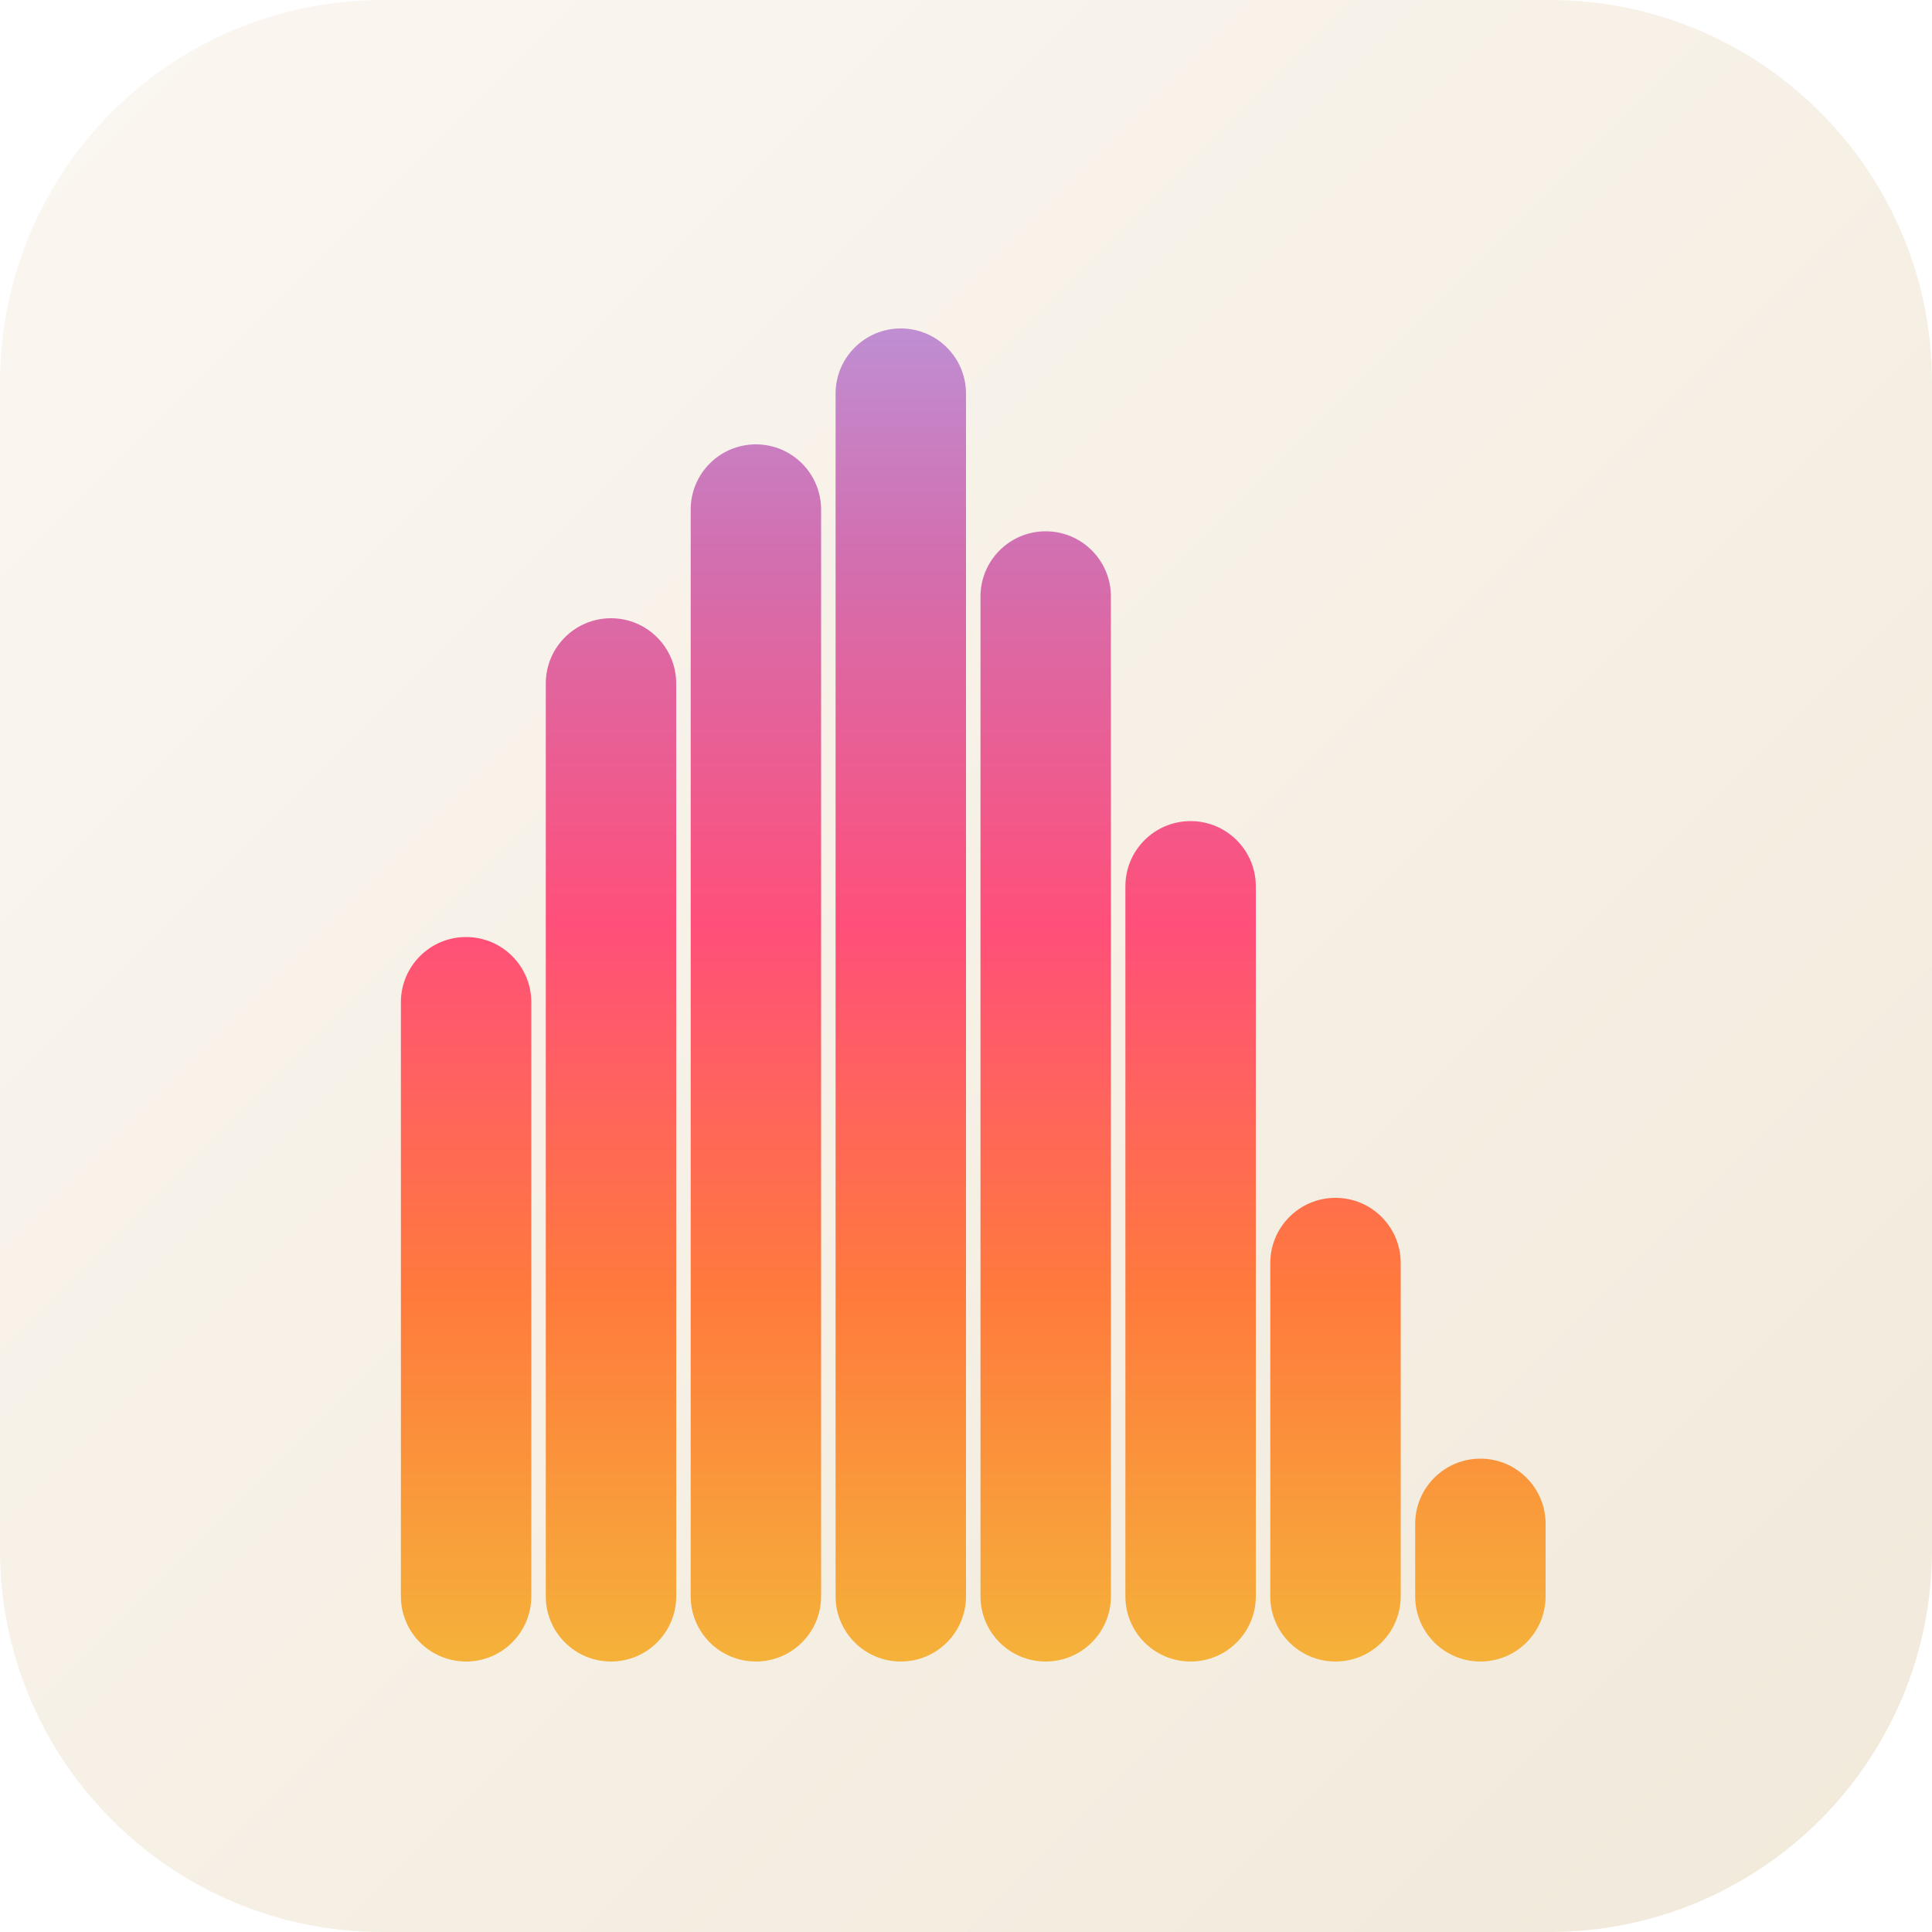
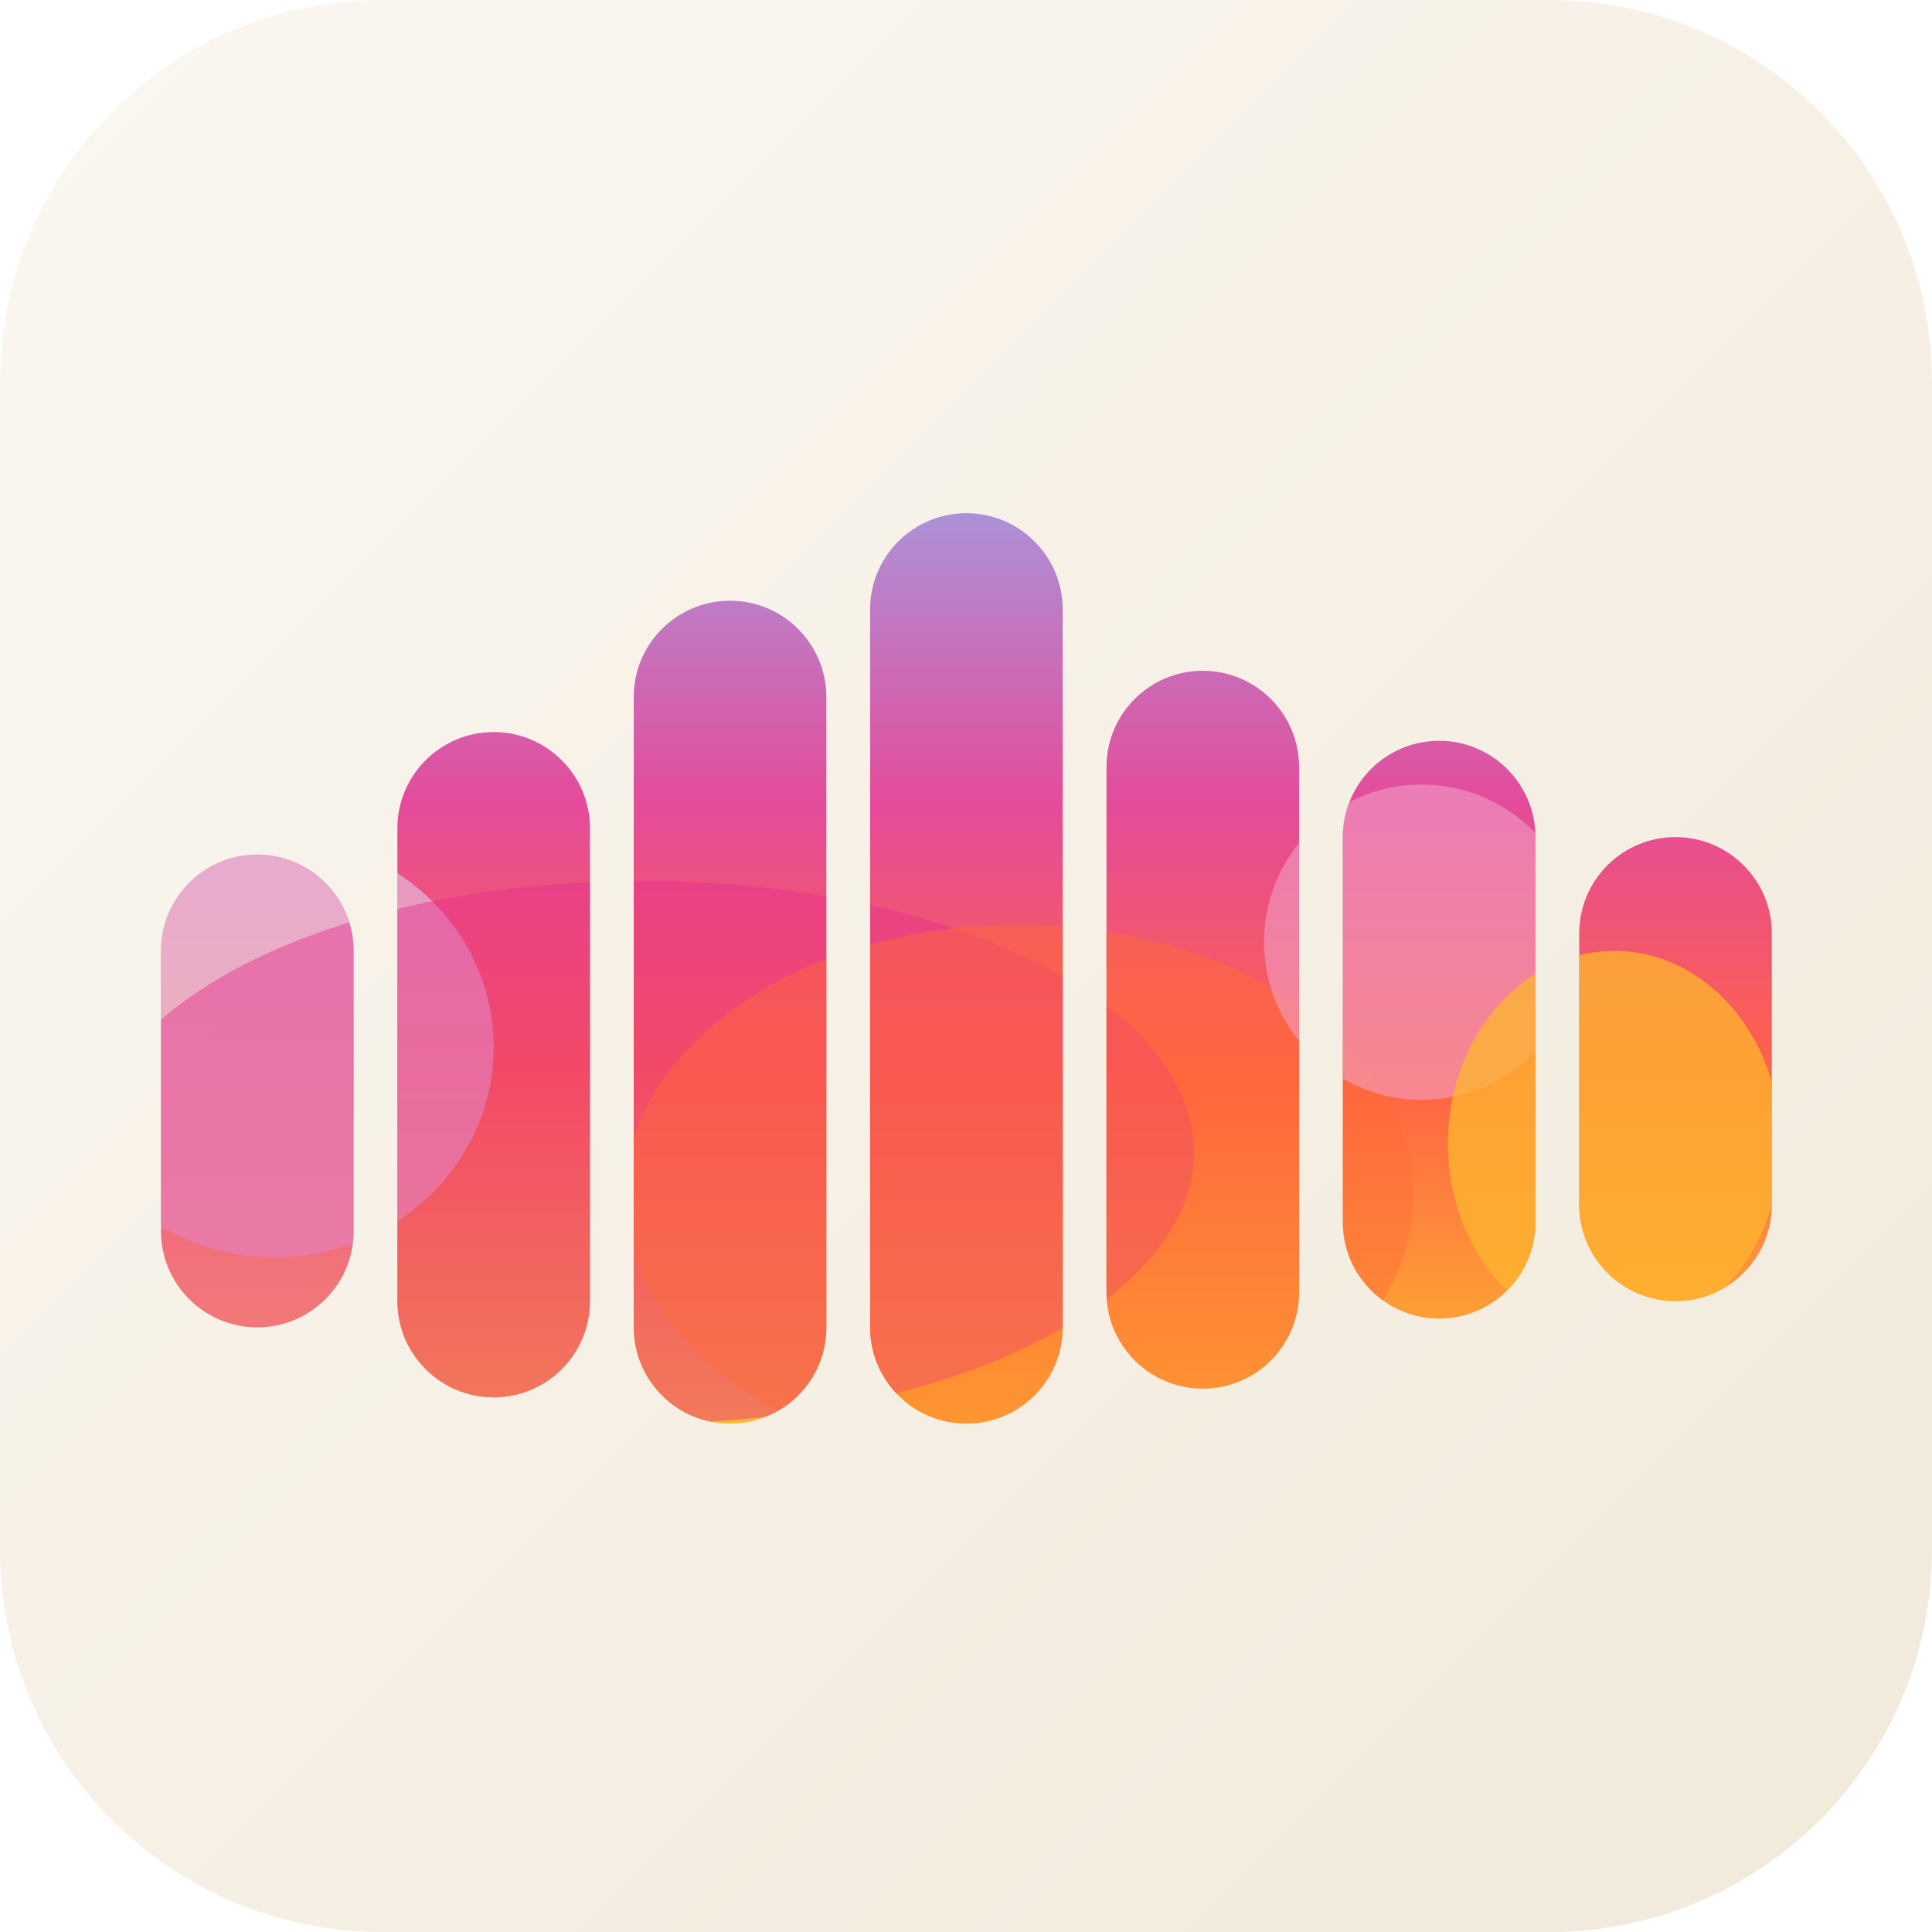
<svg xmlns="http://www.w3.org/2000/svg" width="192" height="192" viewBox="0 0 192 192" fill="none">
  <defs>
    <linearGradient id="bg" x1="0" y1="0" x2="192" y2="192" gradientUnits="userSpaceOnUse">
      <stop offset="0%" stop-color="#FBF7F1" />
      <stop offset="100%" stop-color="#F1E9DA" />
    </linearGradient>
-     <linearGradient id="vl" x1="0" y1="0" x2="0" y2="98" gradientUnits="userSpaceOnUse">
-       <stop offset="0%" stop-color="#B89AE0" />
-       <stop offset="22%" stop-color="#D26FB0" />
-       <stop offset="48%" stop-color="#FF4F7A" />
-       <stop offset="74%" stop-color="#FF7A3C" />
-       <stop offset="100%" stop-color="#F5B23A" />
+     <clipPath id="vl-clip">
+       <rect x="0" y="39" width="22" height="54" rx="11" />
+       <rect x="27" y="25" width="22" height="76" rx="11" />
+       <rect x="54" y="10" width="22" height="94" rx="11" />
+       <rect x="81" y="0" width="22" height="104" rx="11" />
+       <rect x="108" y="18" width="22" height="82" rx="11" />
+       <rect x="135" y="26" width="22" height="66" rx="11" />
+       <rect x="162" y="37" width="22" height="53" rx="11" />
+     </clipPath>
+     <linearGradient id="vl" x1="0" y1="0" x2="0" y2="104" gradientUnits="userSpaceOnUse">
+       <stop offset="0%" stop-color="#AD91D8" />
+       <stop offset="32%" stop-color="#E44B9A" />
+       <stop offset="62%" stop-color="#FF6245" />
+       <stop offset="100%" stop-color="#FDBA2E" />
    </linearGradient>
  </defs>
  <rect width="192" height="192" rx="38" fill="url(#bg)" />
-   <g transform="translate(38.4 24) scale(1.44)">
-     <rect x="1" y="48" width="9" height="50" rx="4.5" fill="url(#vl)" />
-     <rect x="11" y="26" width="9" height="72" rx="4.5" fill="url(#vl)" />
-     <rect x="21" y="14" width="9" height="84" rx="4.5" fill="url(#vl)" />
-     <rect x="31" y="6" width="9" height="92" rx="4.5" fill="url(#vl)" />
-     <rect x="41" y="20" width="9" height="78" rx="4.5" fill="url(#vl)" />
-     <rect x="51" y="40" width="9" height="58" rx="4.5" fill="url(#vl)" />
-     <rect x="61" y="66" width="9" height="32" rx="4.5" fill="url(#vl)" />
-     <rect x="71" y="84" width="9" height="14" rx="4.5" fill="url(#vl)" />
+   <g transform="translate(16 51) scale(0.87)">
+     <rect x="0" y="39" width="22" height="54" rx="11" fill="url(#vl)" opacity="0.72" />
+     <rect x="27" y="25" width="22" height="76" rx="11" fill="url(#vl)" />
+     <rect x="54" y="10" width="22" height="94" rx="11" fill="url(#vl)" />
+     <rect x="81" y="0" width="22" height="104" rx="11" fill="url(#vl)" />
+     <rect x="108" y="18" width="22" height="82" rx="11" fill="url(#vl)" />
+     <rect x="135" y="26" width="22" height="66" rx="11" fill="url(#vl)" />
+     <rect x="162" y="37" width="22" height="53" rx="11" fill="url(#vl)" />
+     <g clip-path="url(#vl-clip)">
+       <ellipse cx="13" cy="61" rx="25" ry="24" fill="#E2C7E8" fill-opacity="0.62" />
+       <ellipse cx="55" cy="73" rx="63" ry="31" fill="#E52F8E" fill-opacity="0.46" />
+       <ellipse cx="98" cy="78" rx="45" ry="31" fill="#FF6B37" fill-opacity="0.45" />
+       <ellipse cx="144" cy="49" rx="18" ry="18" fill="#F2A0C6" fill-opacity="0.58" />
+       <ellipse cx="166" cy="72" rx="19" ry="22" fill="#FDB62F" fill-opacity="0.76" />
+     </g>
  </g>
</svg>
